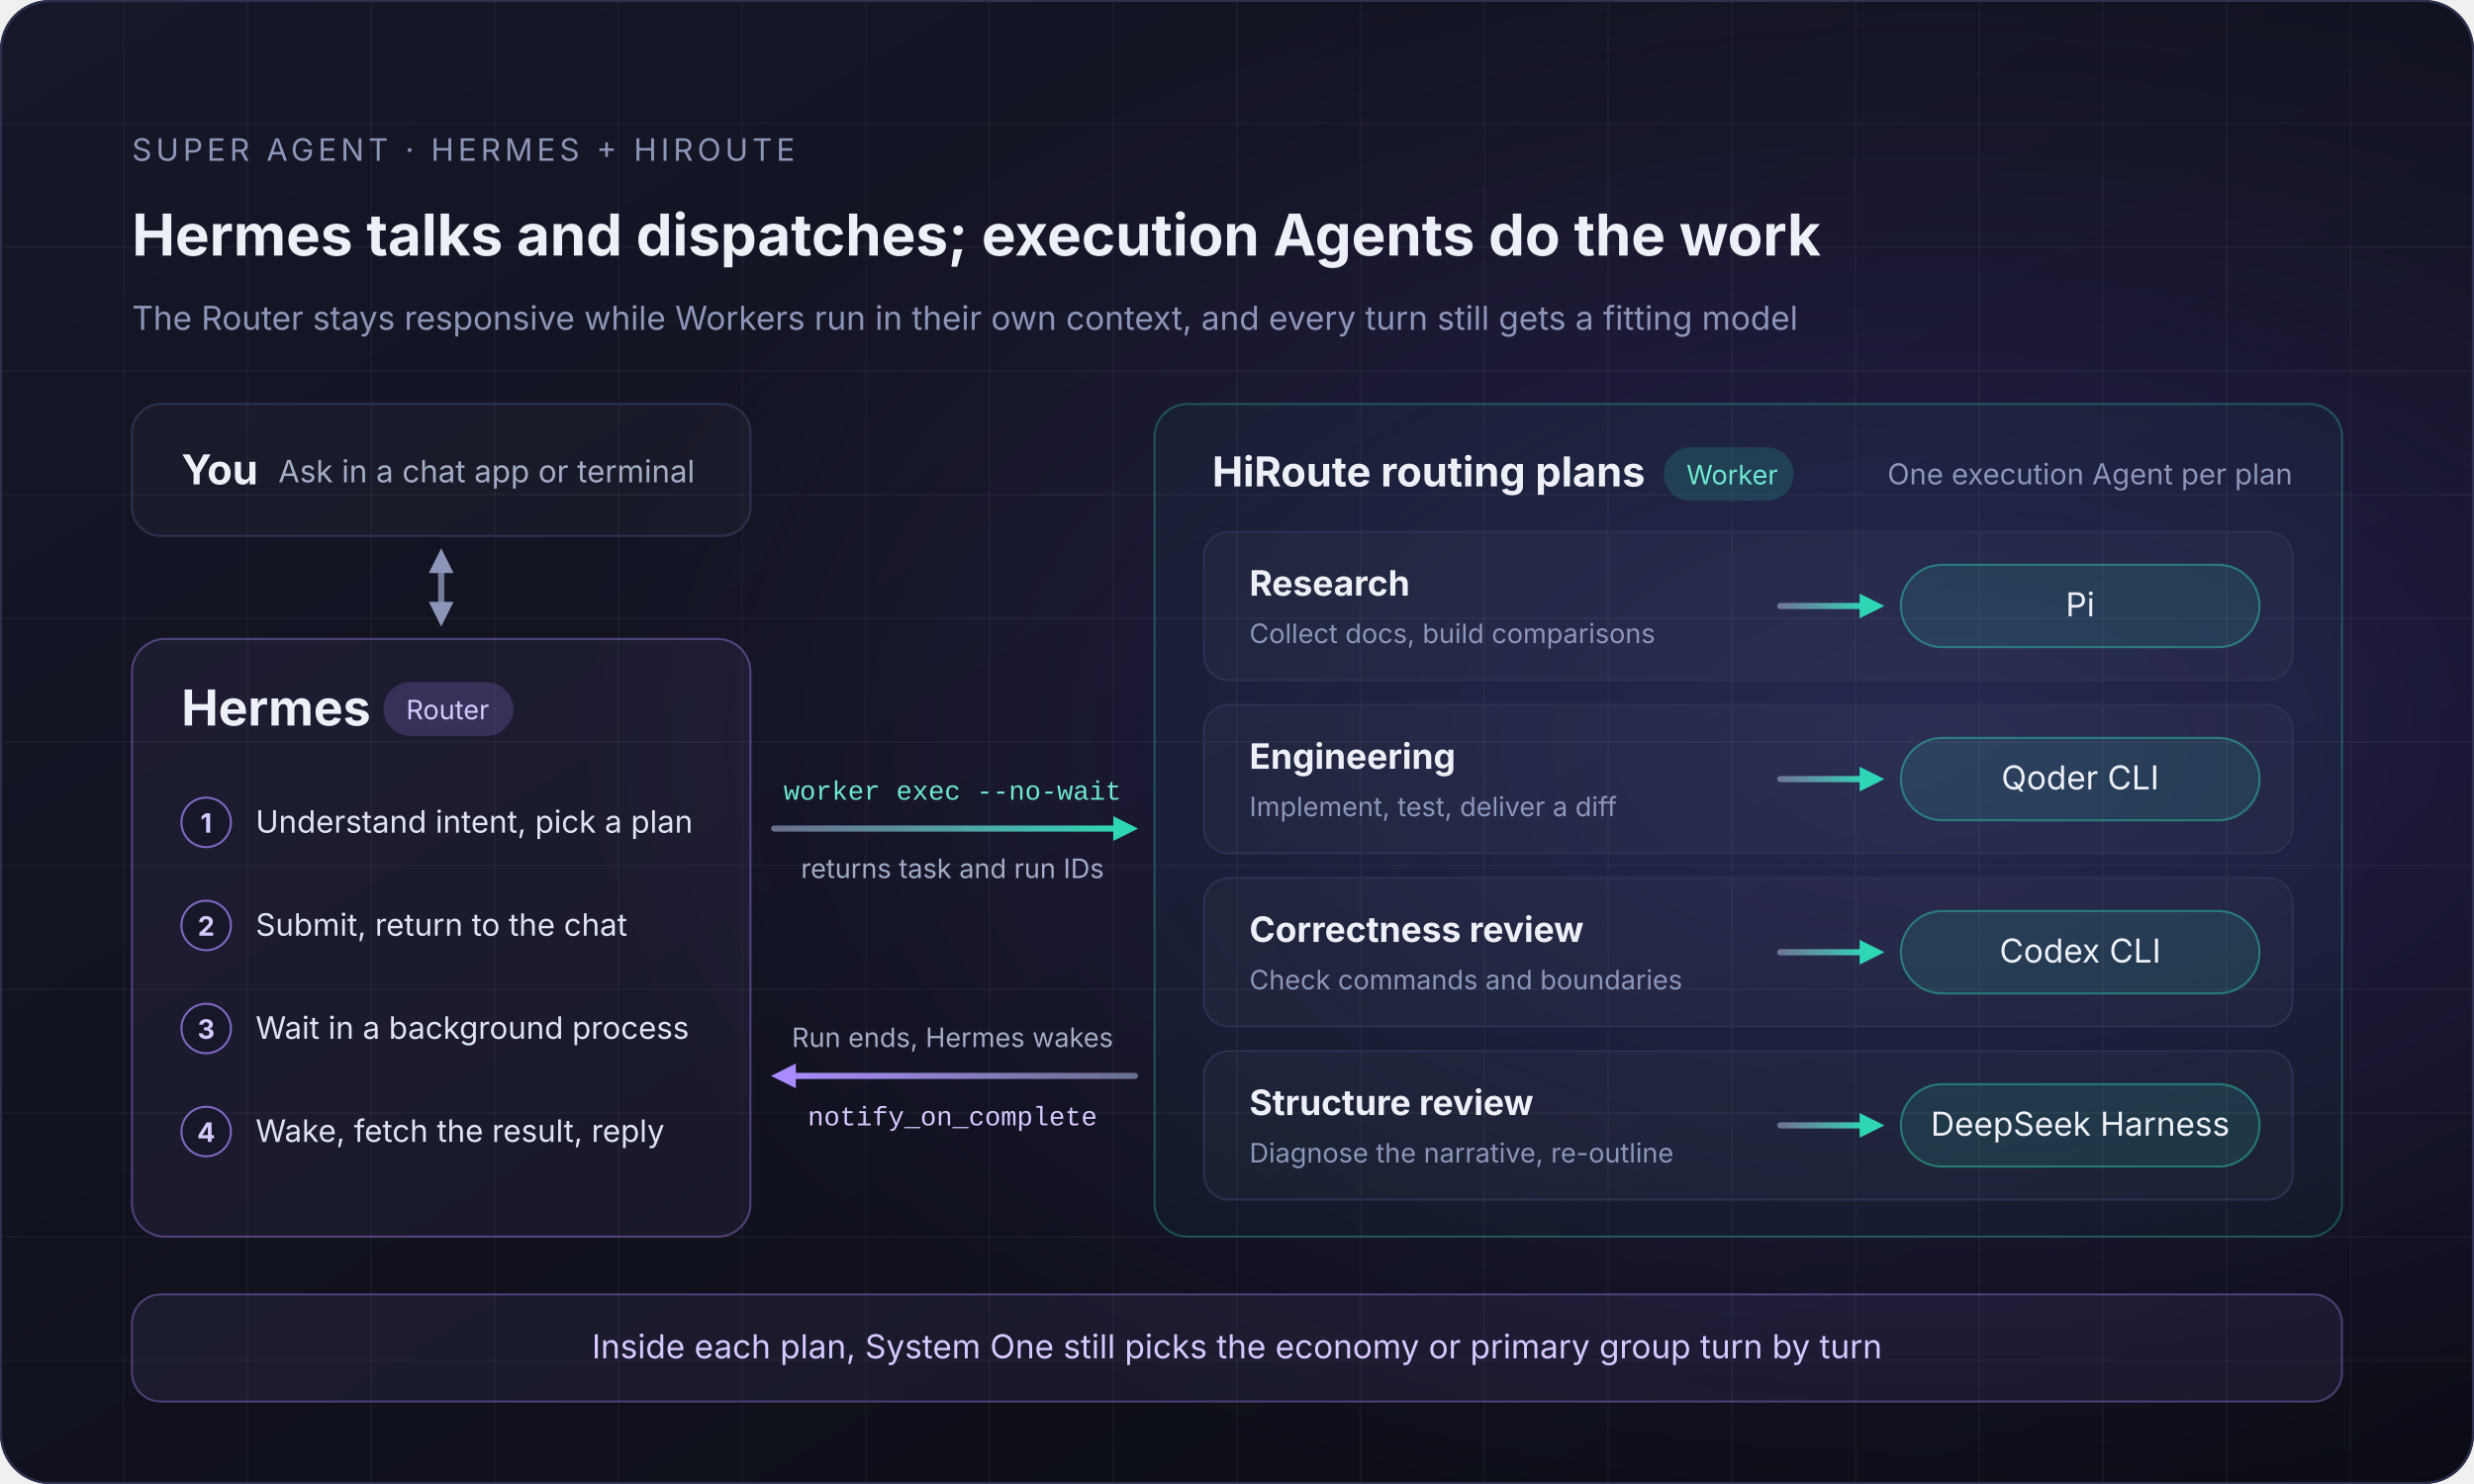
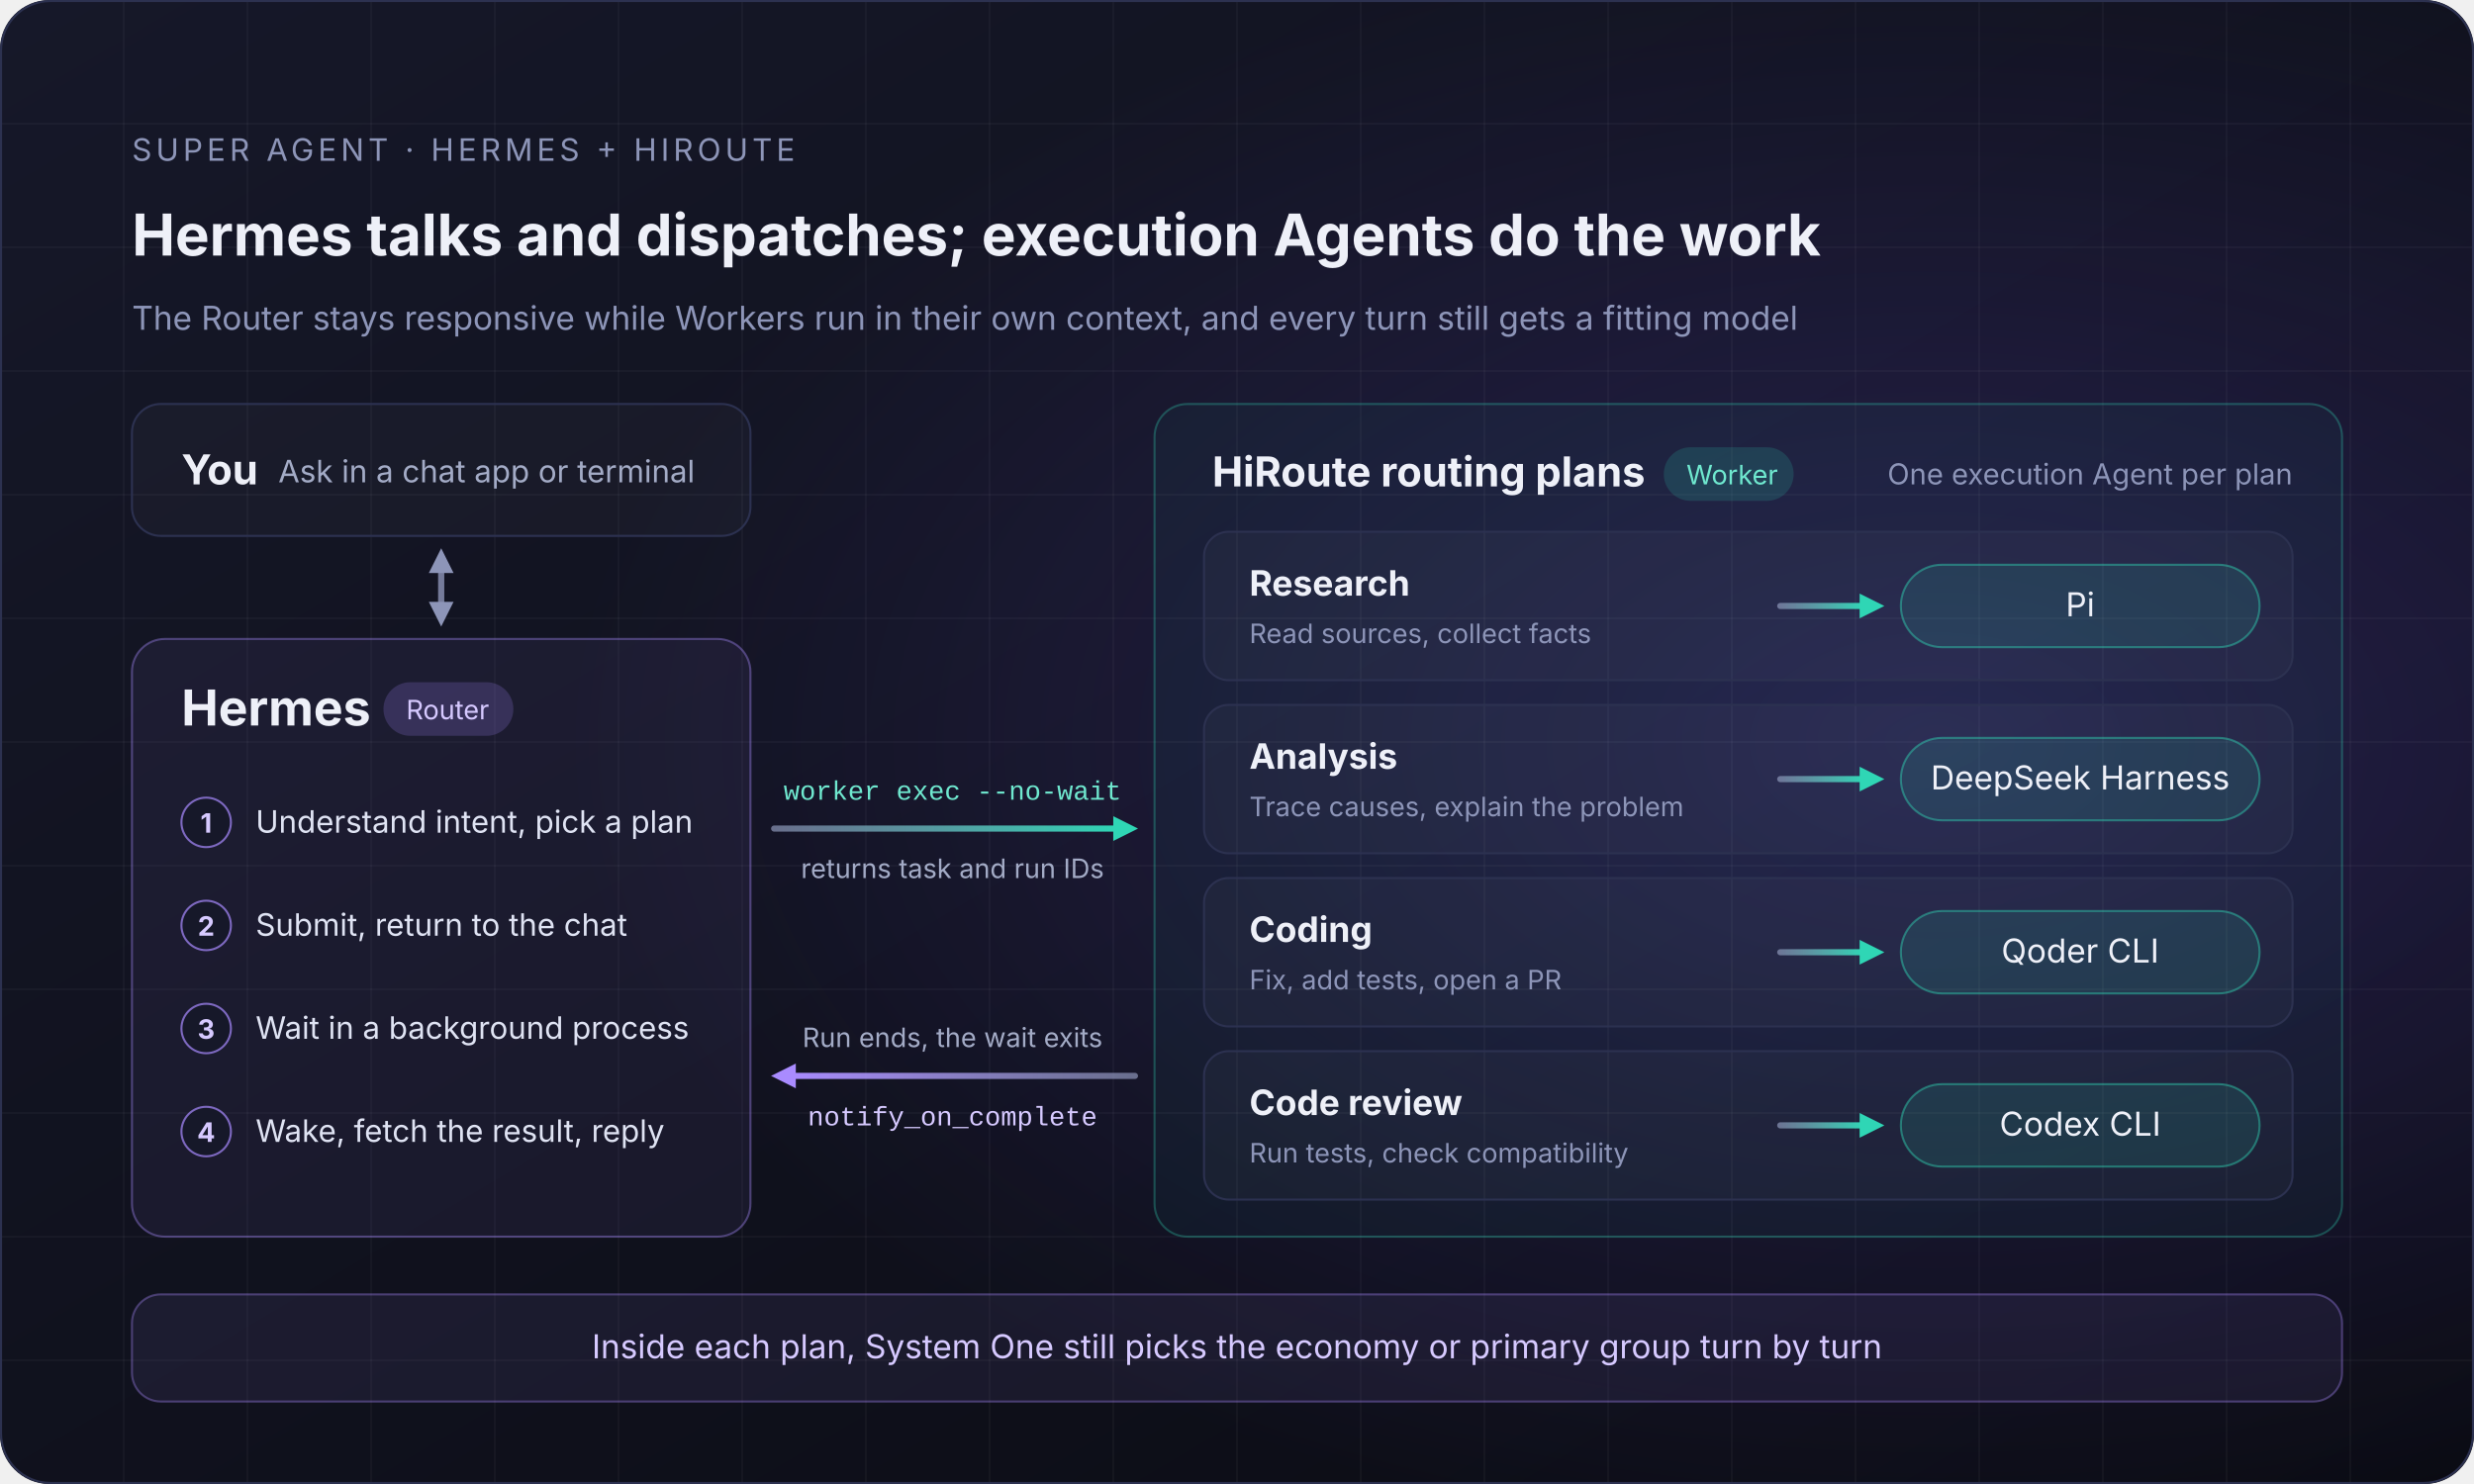
- <svg xmlns="http://www.w3.org/2000/svg" width="1200" height="720" viewBox="0 0 1200 720" role="img" aria-label="Hermes talks and dispatches; execution Agents do the work. Understand intent, pick a plan; Submit, return to the chat; Wait in a background process; Wake, fetch the result, reply. Research → Pi; Engineering → Qoder CLI; Correctness review → Codex CLI; Structure review → DeepSeek Harness. Inside each plan, System One still picks the economy or primary group turn by turn">
+ <svg xmlns="http://www.w3.org/2000/svg" width="1200" height="720" viewBox="0 0 1200 720" role="img" aria-label="Hermes talks and dispatches; execution Agents do the work. Understand intent, pick a plan; Submit, return to the chat; Wait in a background process; Wake, fetch the result, reply. Research → Pi; Analysis → DeepSeek Harness; Coding → Qoder CLI; Code review → Codex CLI. Inside each plan, System One still picks the economy or primary group turn by turn">
  <defs>
    <linearGradient id="bg" x1="0" y1="0" x2="1" y2="1">
      <stop offset="0" stop-color="#161829" />
      <stop offset="1" stop-color="#0a0b12" />
    </linearGradient>
    <radialGradient id="glow" cx=".78" cy=".5" r=".55">
      <stop offset="0" stop-color="#7b5cff" stop-opacity=".22" />
      <stop offset="1" stop-color="#7b5cff" stop-opacity="0" />
    </radialGradient>
    <linearGradient id="link" x1="0" y1="0" x2="1" y2="0">
      <stop offset="0" stop-color="#8d95b8" stop-opacity=".7" />
      <stop offset="1" stop-color="#2fd6b5" />
    </linearGradient>
    <linearGradient id="back" x1="0" y1="0" x2="1" y2="0">
      <stop offset="0" stop-color="#a98bff" />
      <stop offset="1" stop-color="#8d95b8" stop-opacity=".7" />
    </linearGradient>
  </defs>
  <rect width="1200" height="720" rx="24" fill="url(#bg)" />
  <rect width="1200" height="720" rx="24" fill="url(#glow)" />
  <g stroke="#ffffff" stroke-opacity=".035" stroke-width="1">
    <path d="M0 0V720" />
    <path d="M60 0V720" />
    <path d="M120 0V720" />
    <path d="M180 0V720" />
    <path d="M240 0V720" />
    <path d="M300 0V720" />
    <path d="M360 0V720" />
    <path d="M420 0V720" />
    <path d="M480 0V720" />
    <path d="M540 0V720" />
    <path d="M600 0V720" />
    <path d="M660 0V720" />
    <path d="M720 0V720" />
    <path d="M780 0V720" />
    <path d="M840 0V720" />
    <path d="M900 0V720" />
    <path d="M960 0V720" />
    <path d="M1020 0V720" />
    <path d="M1080 0V720" />
    <path d="M1140 0V720" />
    <path d="M0 0H1200" />
    <path d="M0 60H1200" />
    <path d="M0 120H1200" />
    <path d="M0 180H1200" />
    <path d="M0 240H1200" />
    <path d="M0 300H1200" />
    <path d="M0 360H1200" />
    <path d="M0 420H1200" />
    <path d="M0 480H1200" />
    <path d="M0 540H1200" />
    <path d="M0 600H1200" />
    <path d="M0 660H1200" />
  </g>
  <rect x=".5" y=".5" width="1199" height="719" rx="24" fill="none" stroke="#2c3150" />
  <g font-family="Inter,-apple-system,BlinkMacSystemFont,'Segoe UI','PingFang SC','Microsoft YaHei','Noto Sans CJK SC',sans-serif">
    <text x="64" y="78" font-size="15" letter-spacing="2" fill="#8d95b8">SUPER AGENT · HERMES + HIROUTE</text>
    <text x="64" y="124" font-size="28" font-weight="700" fill="#eef0f8">Hermes talks and dispatches; execution Agents do the work</text>
    <text x="64" y="160" font-size="16" fill="#8d95b8">The Router stays responsive while Workers run in their own context, and every turn still gets a fitting model</text>
    <rect x="64" y="196" width="300" height="64" rx="14" fill="#ffffff" fill-opacity=".03" stroke="#2c3150" />
    <text x="88" y="235" font-size="20" font-weight="700" fill="#eef0f8">You</text>
    <text x="135" y="234" font-size="15" fill="#a3abc6">Ask in a chat app or terminal</text>
    <rect x="212.5" y="276.0" width="3" height="18.0" rx="1.5" fill="#8d95b8" fill-opacity=".8" />
    <path d="M208.0 278.0L214.0 266.0L220.0 278.0z" fill="#8d95b8" />
    <path d="M208.0 292.0L214.0 304.0L220.0 292.0z" fill="#8d95b8" />
    <rect x="64" y="310" width="300" height="290" rx="16" fill="#a98bff" fill-opacity=".07" stroke="#a98bff" stroke-opacity=".38" />
    <text x="88" y="352" font-size="24" font-weight="700" fill="#eef0f8">Hermes</text>
    <rect x="186" y="331" width="63" height="26" rx="13" fill="#a98bff" fill-opacity=".2" />
    <text x="197" y="349" font-size="13" fill="#d6c9ff">Router</text>
    <circle cx="100" cy="399" r="12" fill="#161829" stroke="#a98bff" stroke-opacity=".7" />
    <text x="100" y="404" font-size="13" font-weight="700" fill="#d6c9ff" text-anchor="middle">1</text>
    <text x="124" y="404" font-size="15" fill="#dfe3f3">Understand intent, pick a plan</text>
    <circle cx="100" cy="449" r="12" fill="#161829" stroke="#a98bff" stroke-opacity=".7" />
    <text x="100" y="454" font-size="13" font-weight="700" fill="#d6c9ff" text-anchor="middle">2</text>
    <text x="124" y="454" font-size="15" fill="#dfe3f3">Submit, return to the chat</text>
    <circle cx="100" cy="499" r="12" fill="#161829" stroke="#a98bff" stroke-opacity=".7" />
    <text x="100" y="504" font-size="13" font-weight="700" fill="#d6c9ff" text-anchor="middle">3</text>
    <text x="124" y="504" font-size="15" fill="#dfe3f3">Wait in a background process</text>
    <circle cx="100" cy="549" r="12" fill="#161829" stroke="#a98bff" stroke-opacity=".7" />
    <text x="100" y="554" font-size="13" font-weight="700" fill="#d6c9ff" text-anchor="middle">4</text>
    <text x="124" y="554" font-size="15" fill="#dfe3f3">Wake, fetch the result, reply</text>
    <text x="462" y="388" font-size="13" font-family="'SF Mono','JetBrains Mono',Menlo,Consolas,'Liberation Mono',monospace" fill="#6fe8cf" text-anchor="middle">worker exec --no-wait</text>
    <rect x="374.0" y="400.5" width="168.0" height="3" rx="1.5" fill="url(#link)" />
    <path d="M540.0 396.0L552.0 402.0L540.0 408.0z" fill="#2fd6b5" />
    <text x="462" y="426" font-size="13" fill="#a3abc6" text-anchor="middle">returns task and run IDs</text>
-     <text x="462" y="508" font-size="13" fill="#a3abc6" text-anchor="middle">Run ends, Hermes wakes</text>
+     <text x="462" y="508" font-size="13" fill="#a3abc6" text-anchor="middle">Run ends, the wait exits</text>
    <rect x="384.0" y="520.5" width="168.0" height="3" rx="1.5" fill="url(#back)" />
    <path d="M386.0 516.0L374.0 522.0L386.0 528.0z" fill="#a98bff" />
    <text x="462" y="546" font-size="13" font-family="'SF Mono','JetBrains Mono',Menlo,Consolas,'Liberation Mono',monospace" fill="#d6c9ff" text-anchor="middle">notify_on_complete</text>
    <rect x="560" y="196" width="576" height="404" rx="16" fill="#2fd6b5" fill-opacity=".04" stroke="#2fd6b5" stroke-opacity=".3" />
    <text x="588" y="236" font-size="20" font-weight="700" fill="#eef0f8">HiRoute routing plans</text>
    <rect x="807" y="217" width="63" height="26" rx="13" fill="#2fd6b5" fill-opacity=".16" />
    <text x="818" y="235" font-size="13" fill="#6fe8cf">Worker</text>
    <text x="1112" y="235" font-size="14" fill="#8d95b8" text-anchor="end">One execution Agent per plan</text>
    <rect x="584" y="258" width="528" height="72" rx="12" fill="#ffffff" fill-opacity=".03" stroke="#2c3150" />
    <text x="606" y="289" font-size="17" font-weight="700" fill="#eef0f8">Research</text>
-     <text x="606" y="312" font-size="13" fill="#8d95b8">Collect docs, build comparisons</text>
+     <text x="606" y="312" font-size="13" fill="#8d95b8">Read sources, collect facts</text>
    <rect x="862.0" y="292.5" width="42.0" height="3" rx="1.5" fill="url(#link)" />
    <path d="M902.0 288.0L914.0 294.0L902.0 300.0z" fill="#2fd6b5" />
    <rect x="922" y="274" width="174" height="40" rx="20" fill="#2fd6b5" fill-opacity=".12" stroke="#2fd6b5" stroke-opacity=".45" />
    <text x="1009" y="299" font-size="16" fill="#eef0f8" text-anchor="middle">Pi</text>
    <rect x="584" y="342" width="528" height="72" rx="12" fill="#ffffff" fill-opacity=".03" stroke="#2c3150" />
-     <text x="606" y="373" font-size="17" font-weight="700" fill="#eef0f8">Engineering</text>
-     <text x="606" y="396" font-size="13" fill="#8d95b8">Implement, test, deliver a diff</text>
+     <text x="606" y="373" font-size="17" font-weight="700" fill="#eef0f8">Analysis</text>
+     <text x="606" y="396" font-size="13" fill="#8d95b8">Trace causes, explain the problem</text>
    <rect x="862.0" y="376.5" width="42.0" height="3" rx="1.5" fill="url(#link)" />
    <path d="M902.0 372.0L914.0 378.0L902.0 384.0z" fill="#2fd6b5" />
    <rect x="922" y="358" width="174" height="40" rx="20" fill="#2fd6b5" fill-opacity=".12" stroke="#2fd6b5" stroke-opacity=".45" />
-     <text x="1009" y="383" font-size="16" fill="#eef0f8" text-anchor="middle">Qoder CLI</text>
+     <text x="1009" y="383" font-size="16" fill="#eef0f8" text-anchor="middle">DeepSeek Harness</text>
    <rect x="584" y="426" width="528" height="72" rx="12" fill="#ffffff" fill-opacity=".03" stroke="#2c3150" />
-     <text x="606" y="457" font-size="17" font-weight="700" fill="#eef0f8">Correctness review</text>
-     <text x="606" y="480" font-size="13" fill="#8d95b8">Check commands and boundaries</text>
+     <text x="606" y="457" font-size="17" font-weight="700" fill="#eef0f8">Coding</text>
+     <text x="606" y="480" font-size="13" fill="#8d95b8">Fix, add tests, open a PR</text>
    <rect x="862.0" y="460.5" width="42.0" height="3" rx="1.5" fill="url(#link)" />
    <path d="M902.0 456.0L914.0 462.0L902.0 468.0z" fill="#2fd6b5" />
    <rect x="922" y="442" width="174" height="40" rx="20" fill="#2fd6b5" fill-opacity=".12" stroke="#2fd6b5" stroke-opacity=".45" />
-     <text x="1009" y="467" font-size="16" fill="#eef0f8" text-anchor="middle">Codex CLI</text>
+     <text x="1009" y="467" font-size="16" fill="#eef0f8" text-anchor="middle">Qoder CLI</text>
    <rect x="584" y="510" width="528" height="72" rx="12" fill="#ffffff" fill-opacity=".03" stroke="#2c3150" />
-     <text x="606" y="541" font-size="17" font-weight="700" fill="#eef0f8">Structure review</text>
-     <text x="606" y="564" font-size="13" fill="#8d95b8">Diagnose the narrative, re-outline</text>
+     <text x="606" y="541" font-size="17" font-weight="700" fill="#eef0f8">Code review</text>
+     <text x="606" y="564" font-size="13" fill="#8d95b8">Run tests, check compatibility</text>
    <rect x="862.0" y="544.5" width="42.0" height="3" rx="1.5" fill="url(#link)" />
    <path d="M902.0 540.0L914.0 546.0L902.0 552.0z" fill="#2fd6b5" />
    <rect x="922" y="526" width="174" height="40" rx="20" fill="#2fd6b5" fill-opacity=".12" stroke="#2fd6b5" stroke-opacity=".45" />
-     <text x="1009" y="551" font-size="16" fill="#eef0f8" text-anchor="middle">DeepSeek Harness</text>
+     <text x="1009" y="551" font-size="16" fill="#eef0f8" text-anchor="middle">Codex CLI</text>
    <rect x="64" y="628" width="1072" height="52" rx="14" fill="#a98bff" fill-opacity=".08" stroke="#a98bff" stroke-opacity=".35" />
    <text x="600" y="659" font-size="16" fill="#d6c9ff" text-anchor="middle">Inside each plan, System One still picks the economy or primary group turn by turn</text>
  </g>
</svg>
